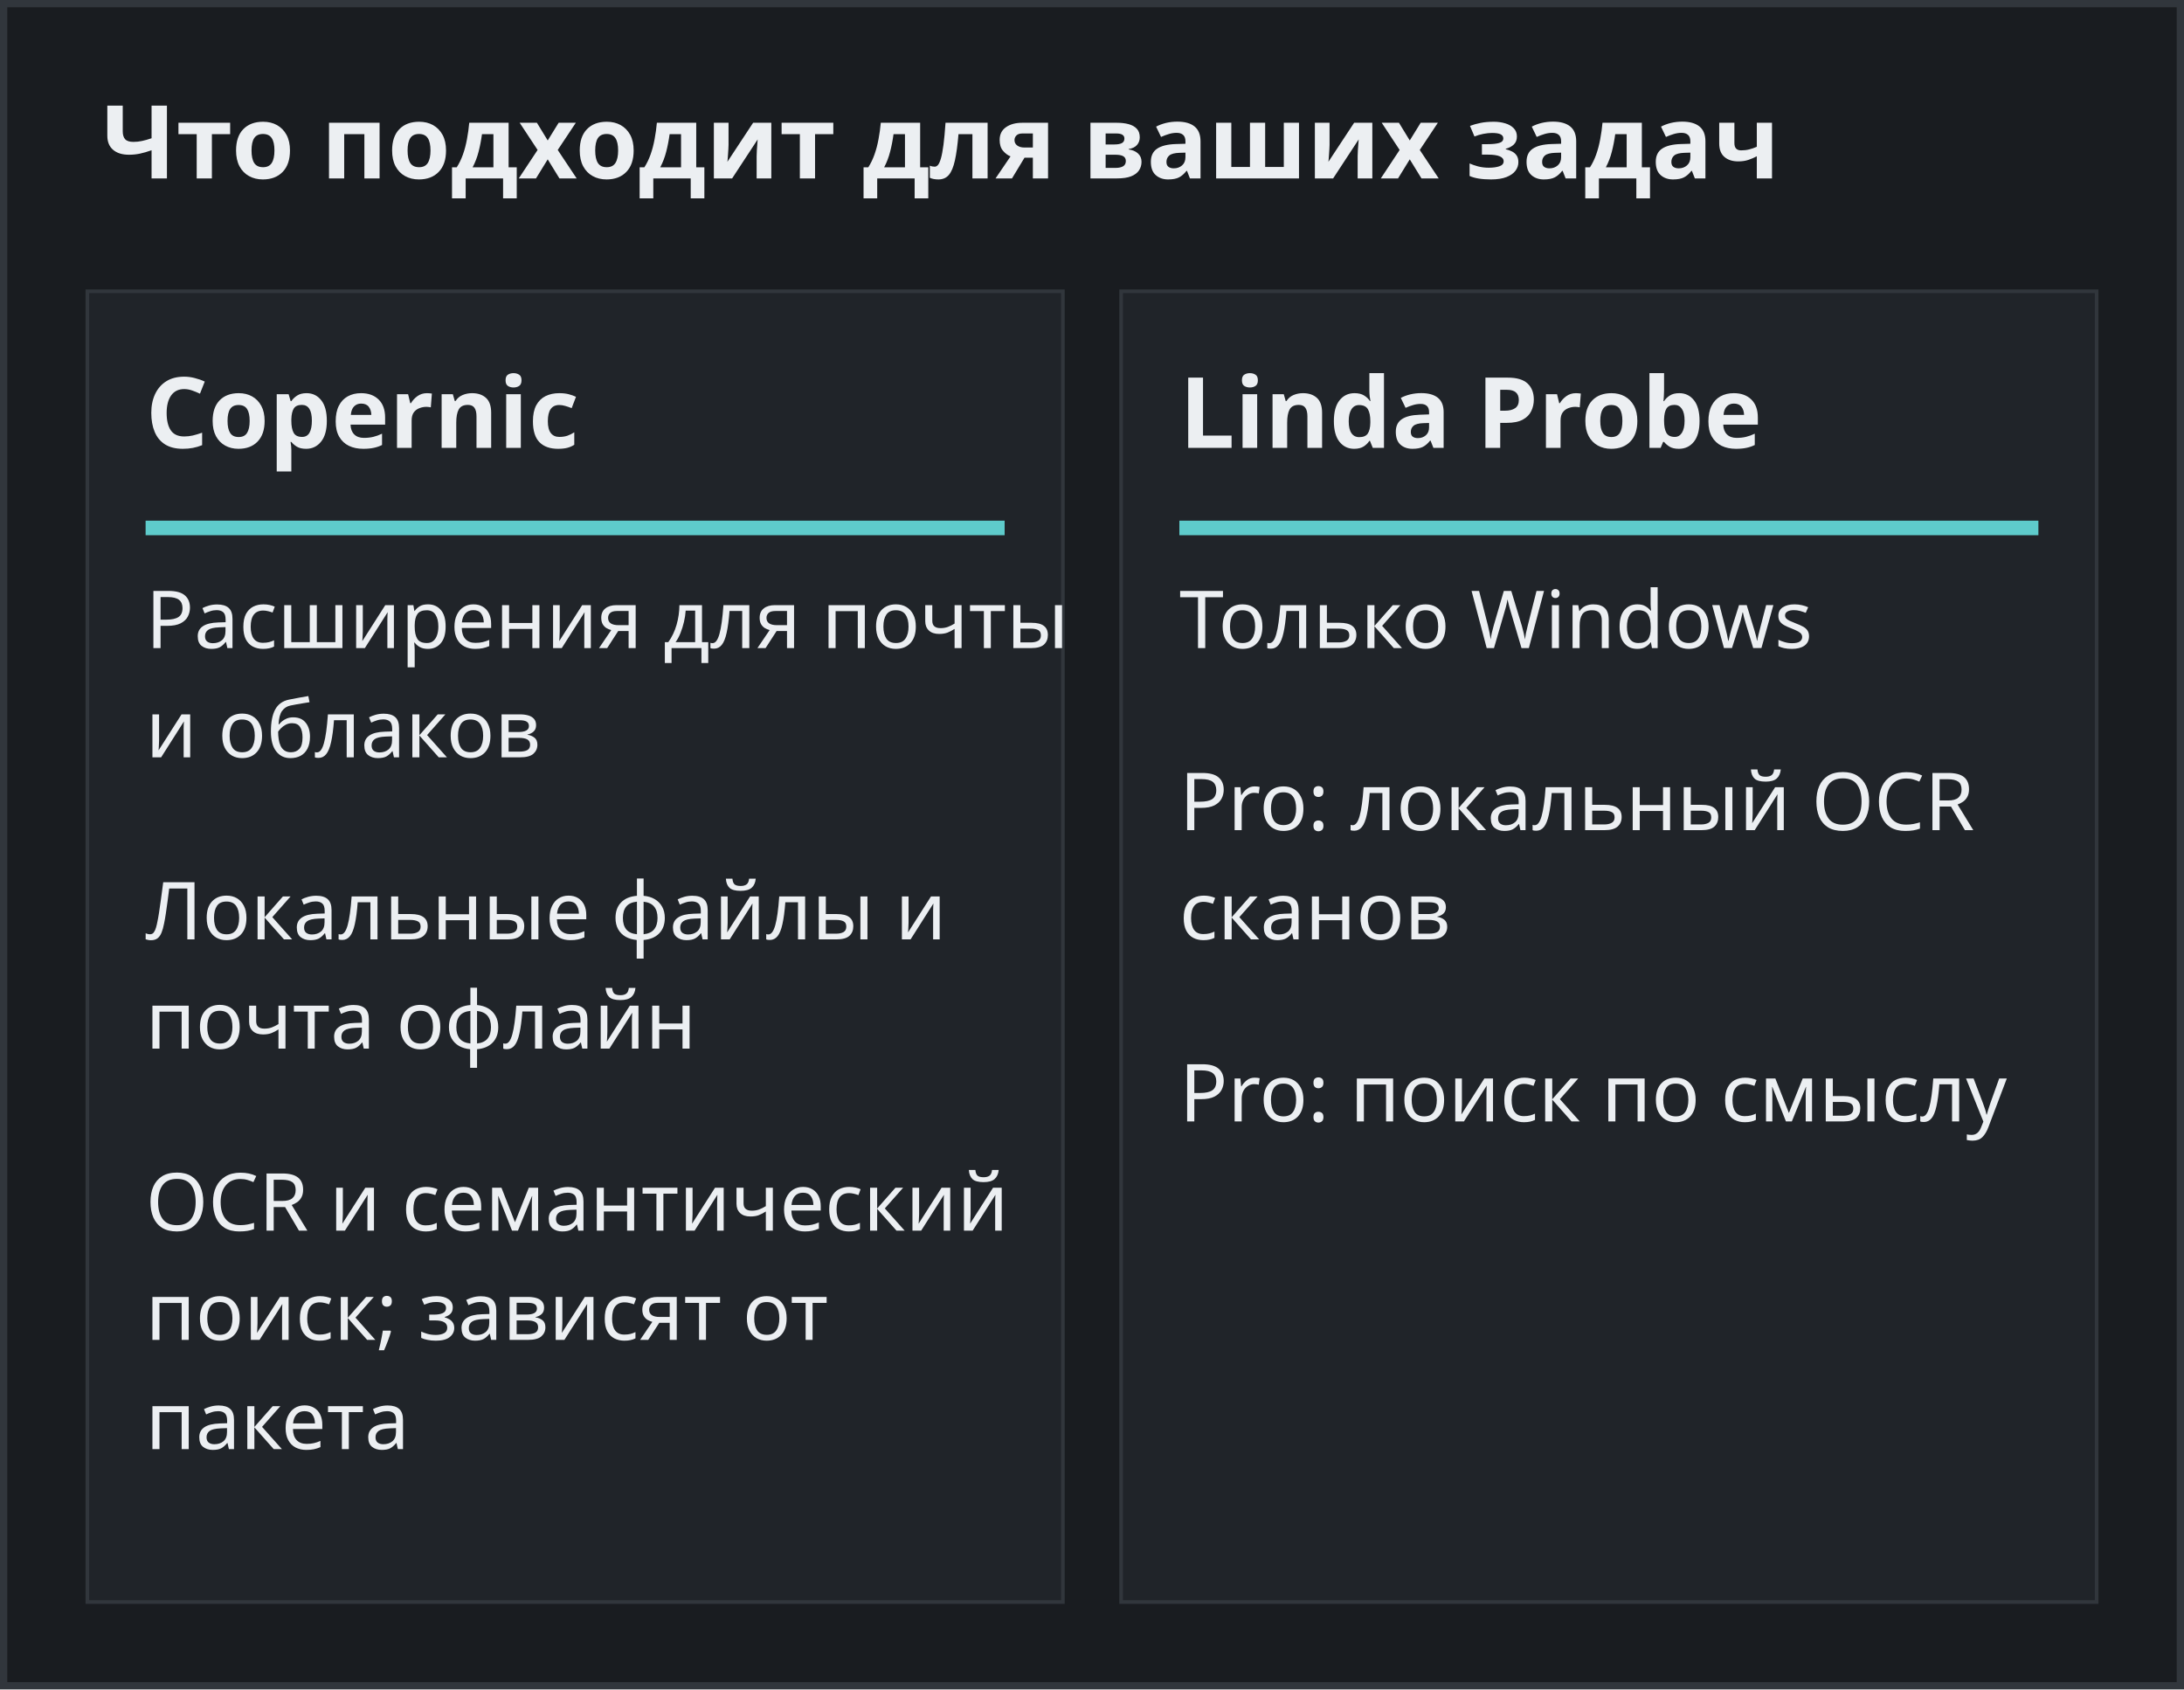
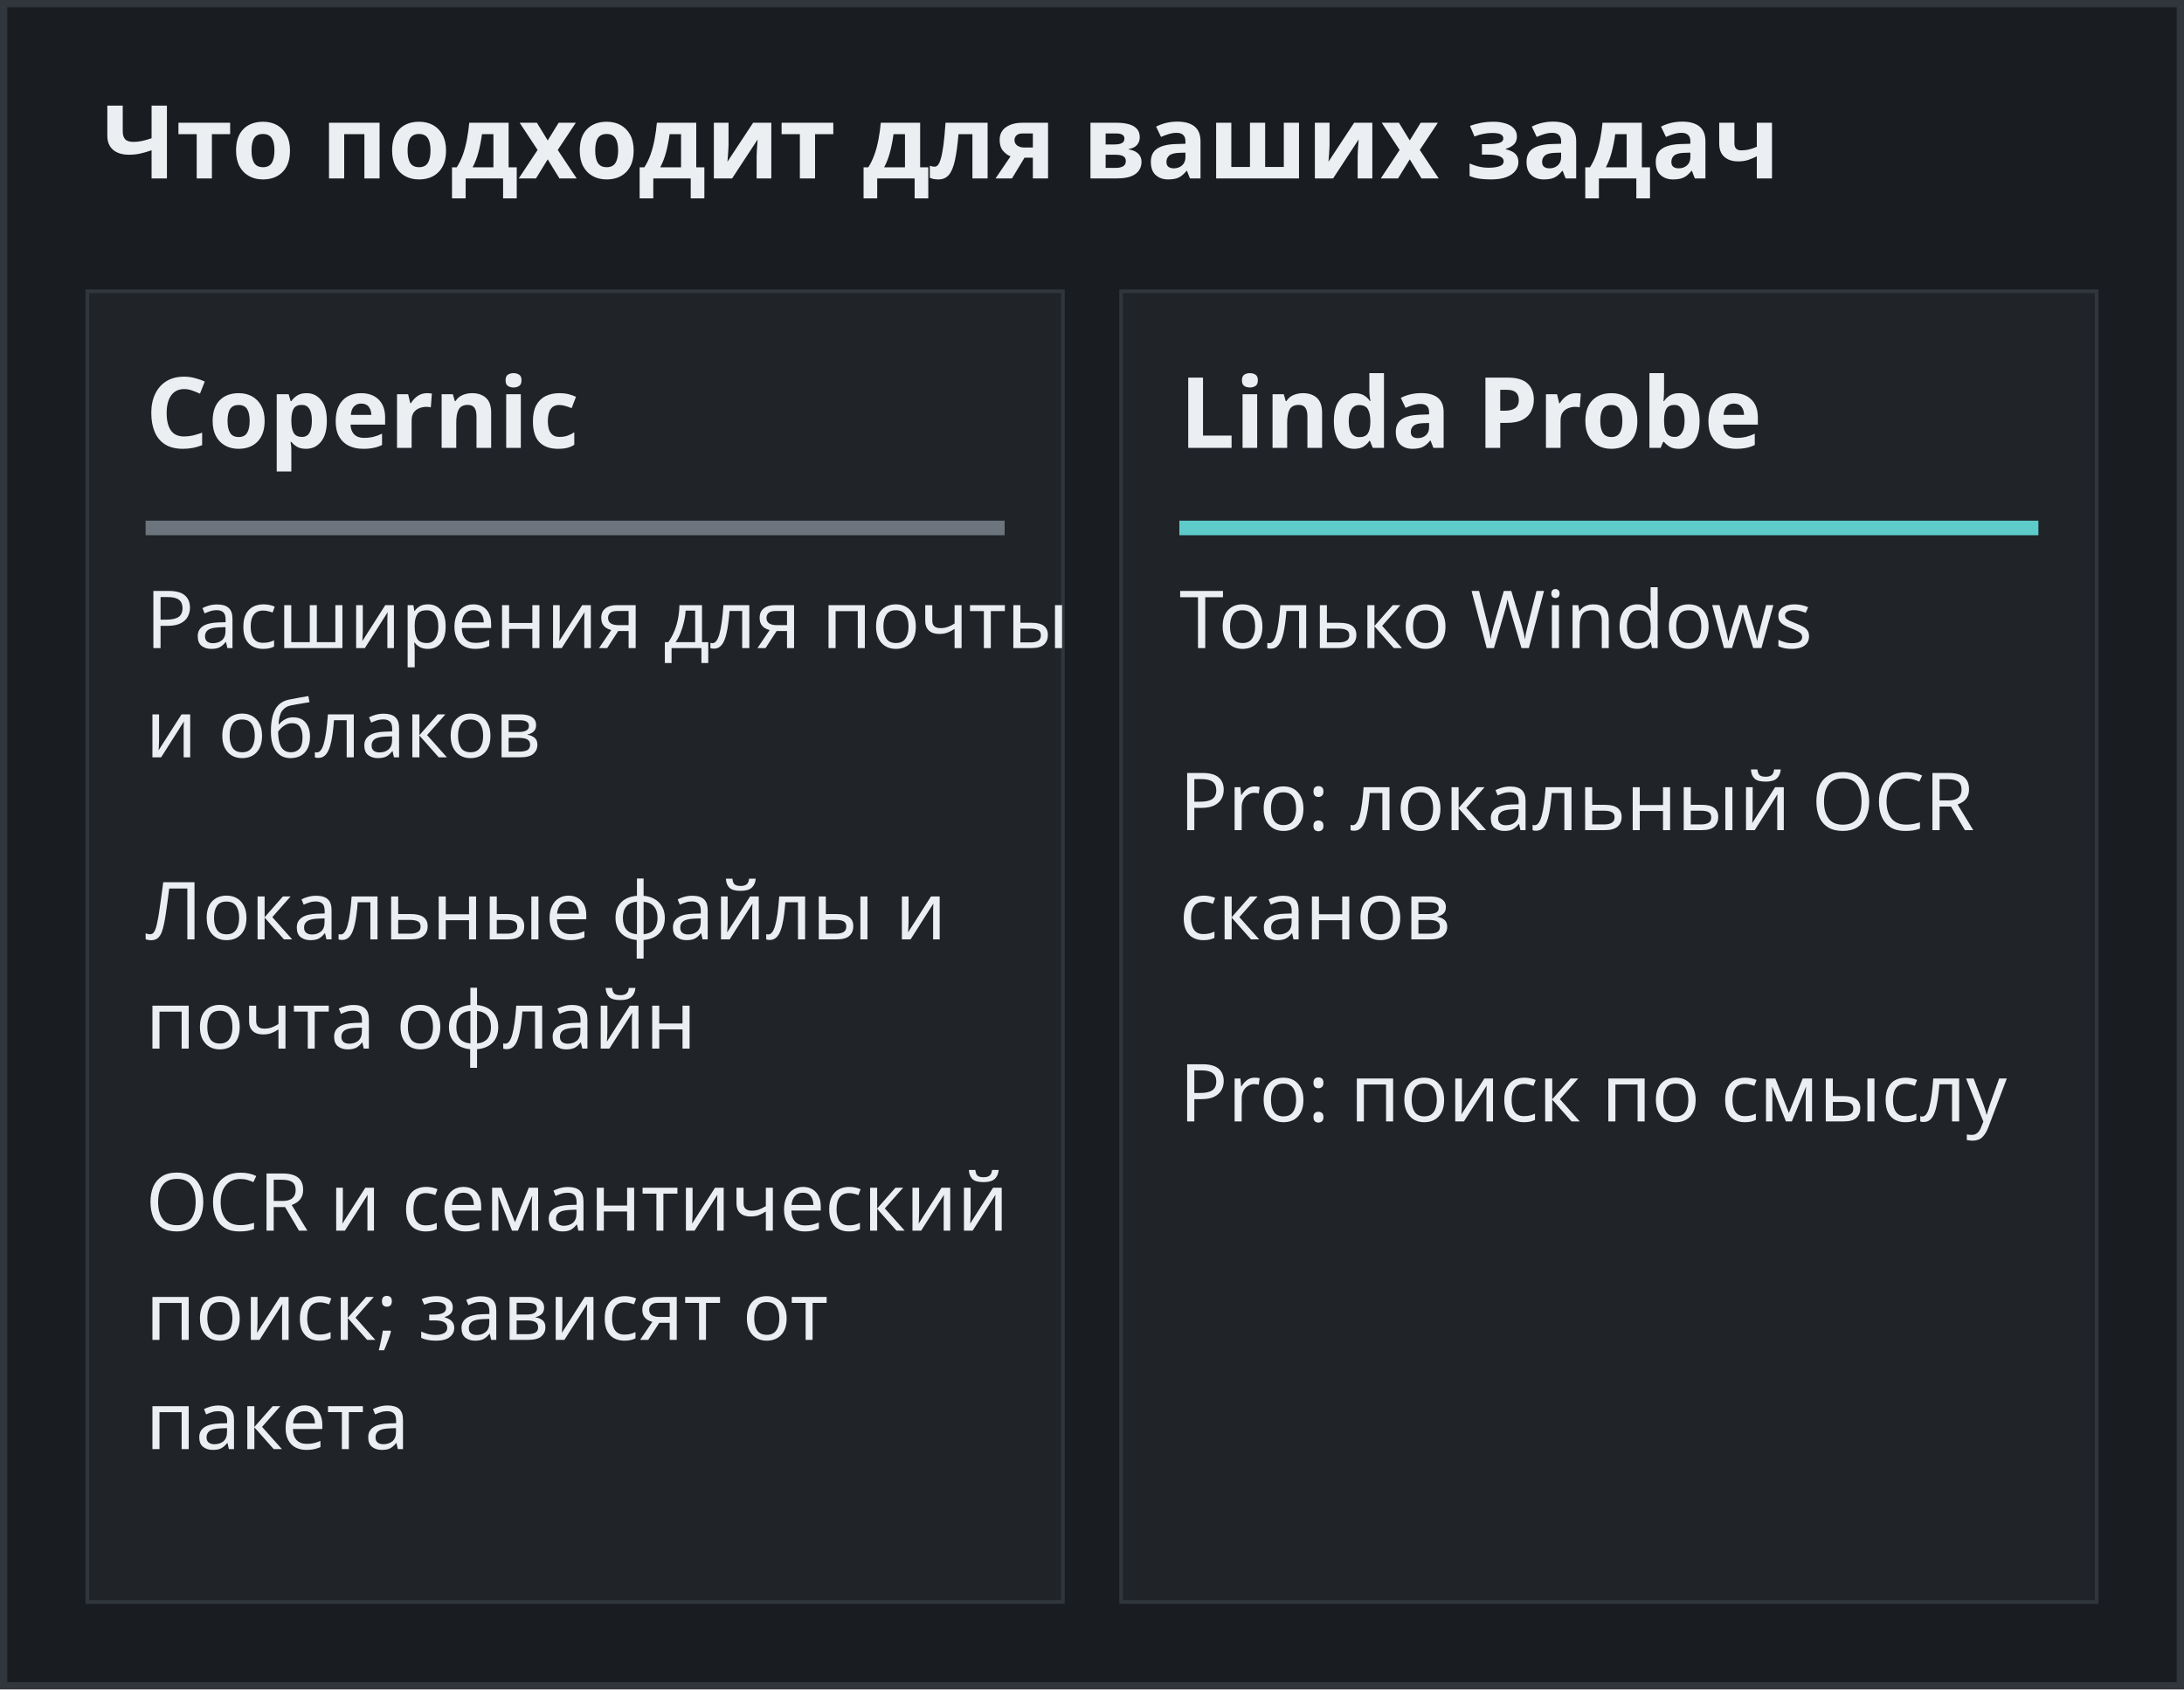
<svg xmlns="http://www.w3.org/2000/svg" xml:lang="ru" width="600" height="464" viewBox="0 0 600 464" role="img" aria-labelledby="title">
  <rect x="1" y="1" width="598" height="462" rx="0" fill="#191c20" stroke="#31363c" stroke-width="2" />
  <g font-family="Segoe UI Variable Text, Segoe UI, system-ui, sans-serif">
    <text x="28" y="49" font-size="28" font-weight="600" fill="#eceff2">
      <tspan x="28" dy="0">Что подходит для ваших задач</tspan>
    </text>
    <rect x="24" y="80" width="268" height="360" rx="0" fill="#202429" stroke="#31363c" />
    <text x="40" y="123" font-size="27" font-weight="600" fill="#eceff2">
      <tspan x="40" dy="0">Copernic</tspan>
    </text>
-     <path d="M40 145 H276" stroke="#5ecbcb" stroke-width="4" />
+     <path d="M40 145 H276" stroke="#6c747d" stroke-width="4" />
    <text x="40" y="178" font-size="22" fill="#eceff2">
      <tspan x="40" dy="0">Расширения для почты</tspan>
      <tspan x="40" dy="30">и облаков</tspan>
    </text>
    <text x="40" y="258" font-size="22" fill="#eceff2">
      <tspan x="40" dy="0">Локальные файлы и</tspan>
      <tspan x="40" dy="30">почта офлайн</tspan>
    </text>
    <text x="40" y="338" font-size="22" fill="#eceff2">
      <tspan x="40" dy="0">OCR и семантический</tspan>
      <tspan x="40" dy="30">поиск; зависят от</tspan>
      <tspan x="40" dy="30">пакета</tspan>
    </text>
    <rect x="308" y="80" width="268" height="360" rx="0" fill="#202429" stroke="#31363c" />
    <text x="324" y="123" font-size="27" font-weight="600" fill="#eceff2">
      <tspan x="324" dy="0">Linda Probe</tspan>
    </text>
    <path d="M324 145 H560" stroke="#5ecbcb" stroke-width="4" />
    <text x="324" y="178" font-size="22" fill="#eceff2">
      <tspan x="324" dy="0">Только Windows</tspan>
    </text>
    <text x="324" y="228" font-size="22" fill="#eceff2">
      <tspan x="324" dy="0">Pro: локальный OCR</tspan>
      <tspan x="324" dy="30">сканов</tspan>
    </text>
    <text x="324" y="308" font-size="22" fill="#eceff2">
      <tspan x="324" dy="0">Pro: поиск по смыслу</tspan>
    </text>
  </g>
</svg>
